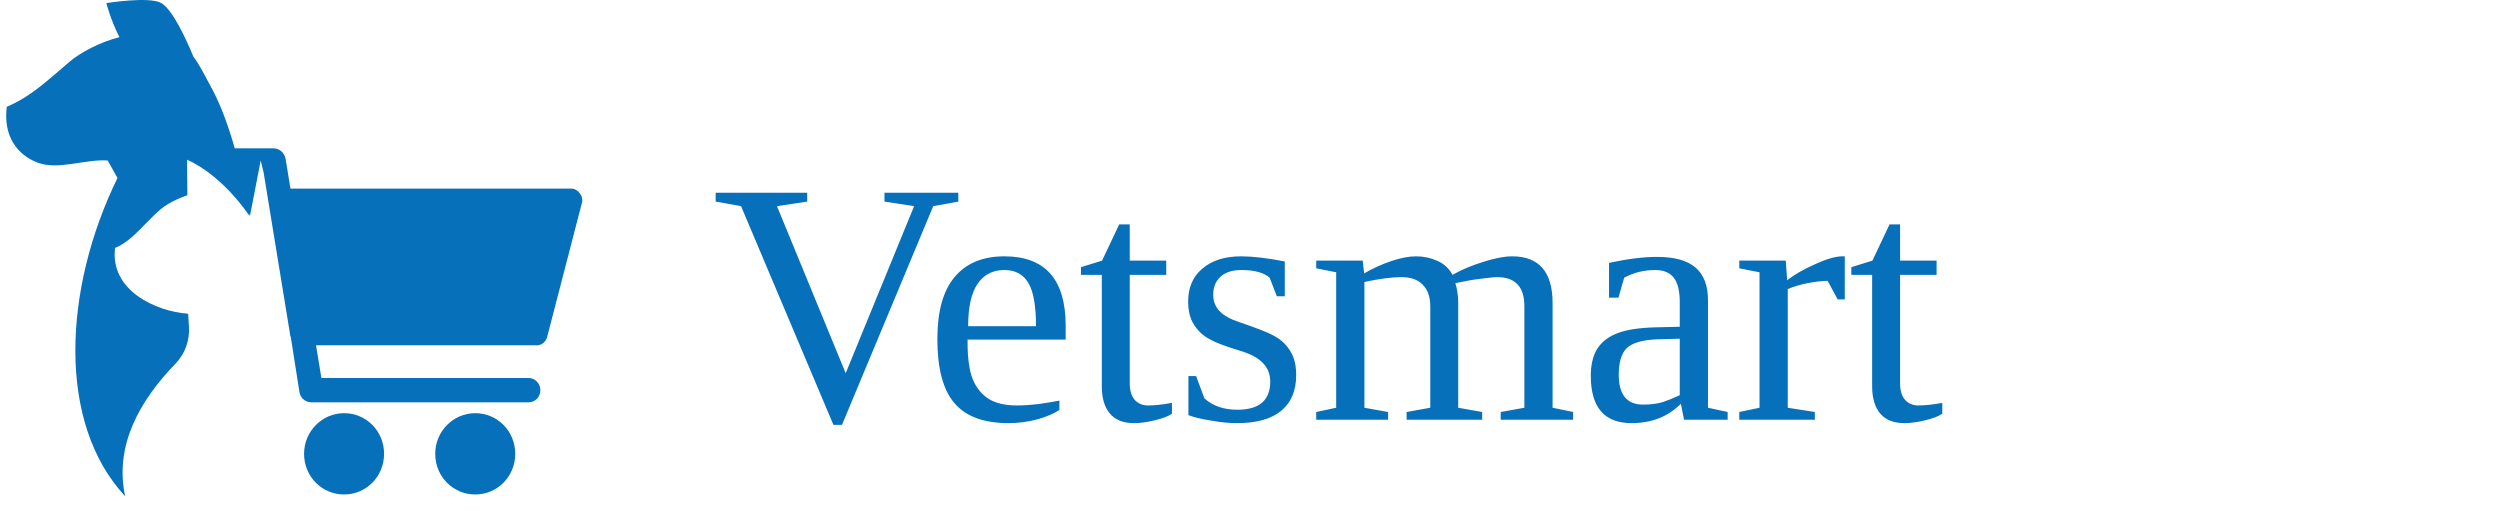
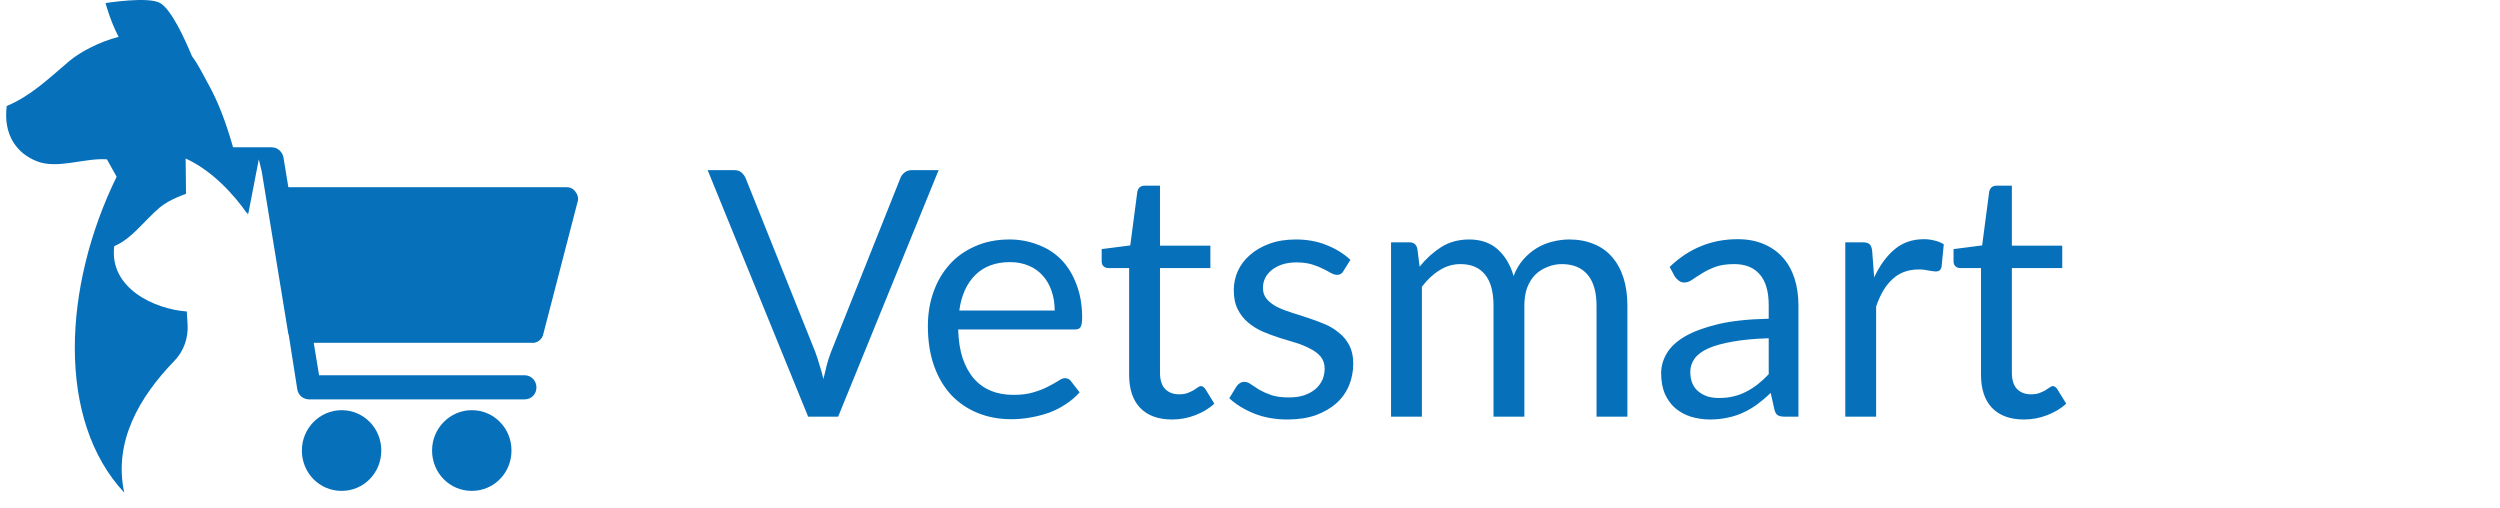
- <svg xmlns="http://www.w3.org/2000/svg" width="137px" height="28px" viewBox="0 0 137 28" version="1.1">
+ <svg xmlns="http://www.w3.org/2000/svg" width="138px" height="28px" viewBox="0 0 138 28" version="1.1">
  <defs />
  <g id="vetsmart" stroke="none" stroke-width="1" fill="none" fill-rule="evenodd">
-     <g id="landing_first-visit_1366px" transform="translate(-83, -17)" fill="#0670BB">
+     <g id="landing_1366px" transform="translate(-83, -17)" fill="#0670BB">
      <g id="Nav">
        <g id="Vetsmart" transform="translate(83, 17)">
          <g id="Group-2" transform="translate(16, 14) scale(-1, 1) translate(-16, -14) ">
            <path d="M31.629,5.851 C30.288,5.292 29.316,4.335 28.17,3.367 C27.6,2.885 26.514,2.302 25.454,2.035 C25.933,1.107 26.174,0.17 26.174,0.17 C26.174,0.17 23.808,-0.212 23.157,0.17 C22.531,0.537 21.785,2.178 21.403,3.103 C21.057,3.56 20.785,4.127 20.438,4.761 C19.467,6.535 18.787,9.108 18.314,11.849 C19.081,10.735 20.296,9.412 21.752,8.75 L21.731,10.7 C21.731,10.7 22.632,10.99 23.189,11.46 C24.019,12.161 24.723,13.182 25.693,13.587 C25.987,15.909 23.462,17.069 21.689,17.193 L21.645,17.916 C21.601,18.657 21.859,19.388 22.374,19.919 C24.339,21.946 25.741,24.408 25.142,27.192 C28.882,23.189 28.538,15.841 25.562,9.754 L26.099,8.795 C27.323,8.708 28.807,9.34 29.934,8.913 C31.061,8.488 31.832,7.455 31.629,5.851" id="logo" />
            <path d="M19.797,10.334 C19.888,10.334 20.136,10.334 20.317,10.609 C20.453,10.793 20.475,11 20.407,11.183 L18.531,18.417 C18.509,18.578 18.396,18.739 18.26,18.831 C18.147,18.899 18.012,18.945 17.876,18.922 L5.853,18.922 L6.147,20.714 L17.492,20.714 C17.853,20.714 18.147,21.012 18.147,21.38 C18.147,21.747 17.876,22.046 17.492,22.046 L5.604,22.046 C5.288,22.046 5.017,21.838 4.949,21.517 L4.473,18.485 C4.451,18.44 4.428,18.37 4.428,18.301 L2.982,9.46 L2.821,8.795 L2.239,11.803 L0.745,9.46 C0.384,9.46 0.09,9.162 0.09,8.795 C0.09,8.428 0.361,8.129 0.745,8.129 L3.526,8.13 C3.842,8.13 4.113,8.36 4.181,8.681 L4.452,10.334 L19.797,10.334 Z M7.39,22.642 C8.61,22.642 9.582,23.63 9.582,24.869 C9.582,26.109 8.61,27.097 7.39,27.097 C6.17,27.097 5.198,26.109 5.198,24.869 C5.198,23.63 6.192,22.642 7.39,22.642 Z M14.577,22.642 C15.797,22.642 16.769,23.63 16.769,24.869 C16.769,26.109 15.797,27.097 14.577,27.097 C13.357,27.097 12.385,26.109 12.385,24.869 C12.385,23.63 13.379,22.642 14.577,22.642 Z" id="Combined-Shape" fill-rule="nonzero" transform="translate(10.2674, 17.6129) scale(-1, 1) translate(-10.2674, -17.6129) " />
          </g>
-           <text font-family=".AppleSystemUIFont" font-size="19" font-weight="normal">
+           <text font-family="Lato-Regular, Lato" font-size="19" font-weight="normal">
            <tspan x="39" y="23">Vetsmart</tspan>
          </text>
        </g>
      </g>
    </g>
  </g>
</svg>
